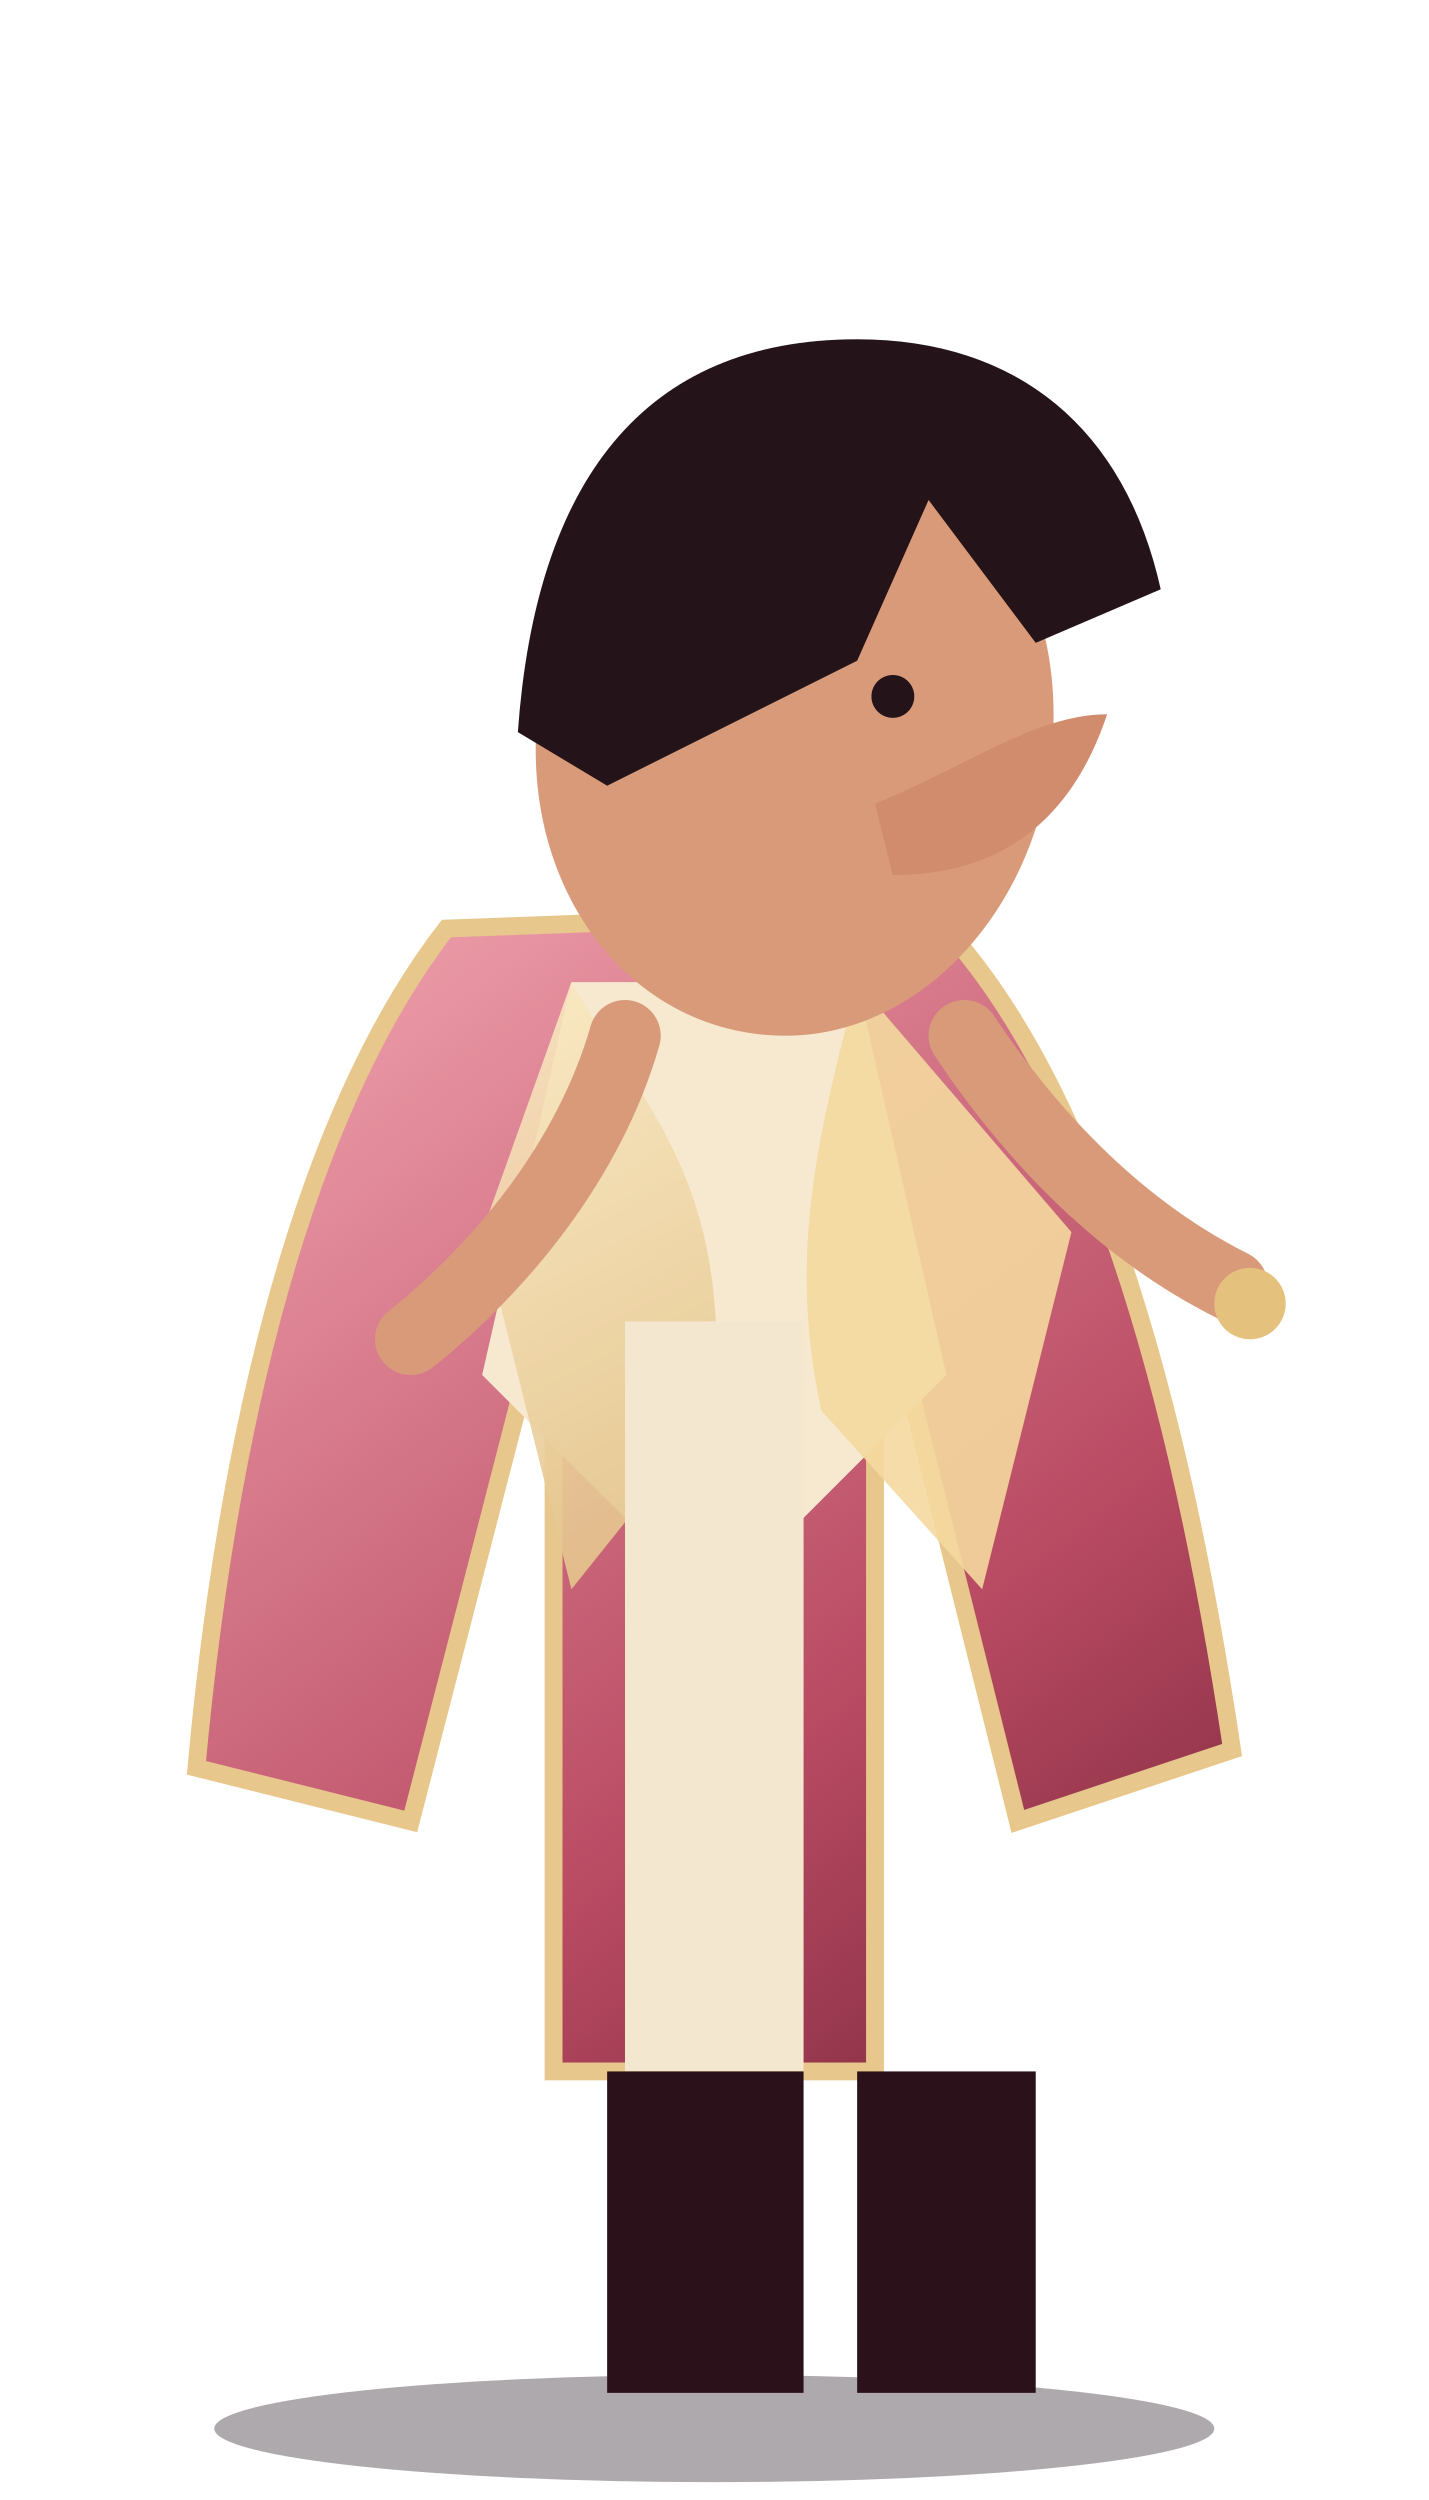
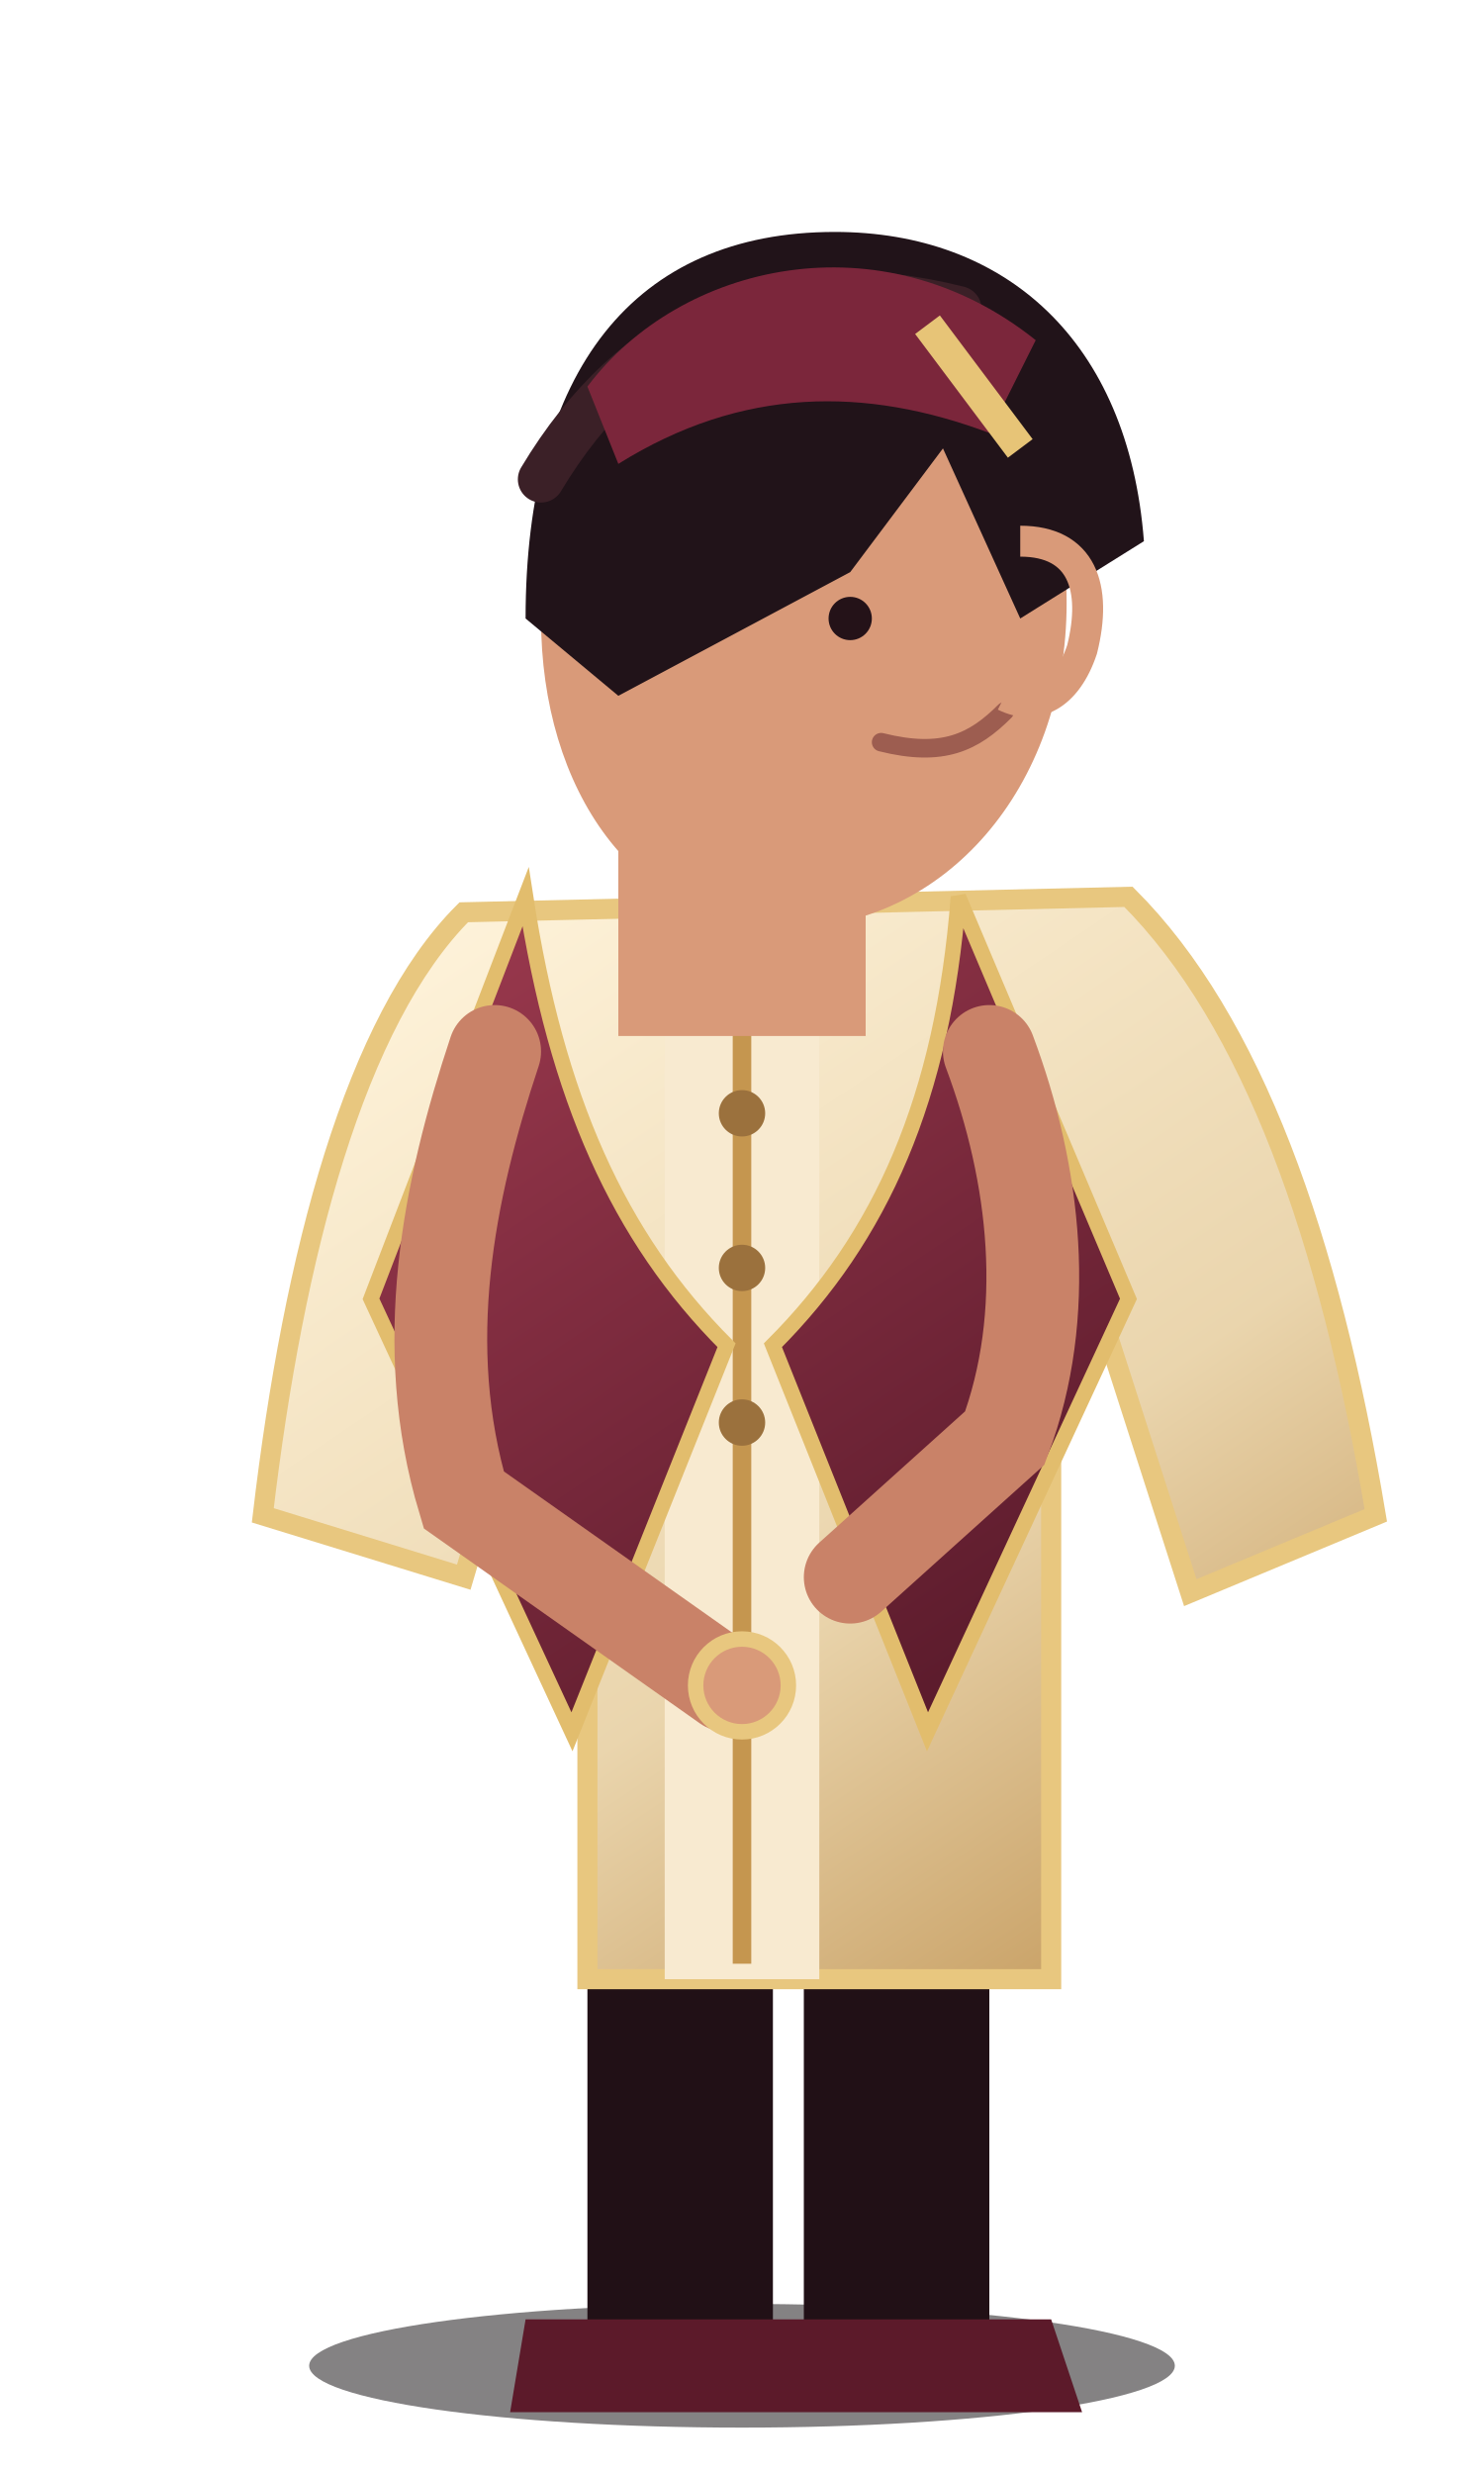
- <svg xmlns="http://www.w3.org/2000/svg" viewBox="0 0 80 140" fill="none">
+ <svg xmlns="http://www.w3.org/2000/svg" viewBox="0 0 96 160" fill="none">
  <defs>
-     <linearGradient id="coat" x1="12" y1="55" x2="70" y2="132" gradientUnits="userSpaceOnUse">
-       <stop stop-color="#f0a1ad" />
-       <stop offset=".55" stop-color="#b94b63" />
-       <stop offset="1" stop-color="#5b1528" />
+     <linearGradient id="sherwani" x1="20" y1="62" x2="74" y2="142" gradientUnits="userSpaceOnUse">
+       <stop stop-color="#fff4dc" />
+       <stop offset=".55" stop-color="#ead5ad" />
+       <stop offset="1" stop-color="#b98945" />
    </linearGradient>
-     <linearGradient id="stole" x1="26" y1="48" x2="63" y2="117" gradientUnits="userSpaceOnUse">
-       <stop stop-color="#fff1d0" />
-       <stop offset="1" stop-color="#c99748" />
+     <linearGradient id="shawl" x1="26" y1="56" x2="70" y2="122" gradientUnits="userSpaceOnUse">
+       <stop stop-color="#9f3b50" />
+       <stop offset="1" stop-color="#4c1424" />
    </linearGradient>
  </defs>
-   <ellipse cx="40" cy="136" rx="28" ry="3" fill="#170810" opacity=".35" />
-   <path d="M25 52c-7 9-12 25-14 47l12 3 8-31v45h18V70l8 32 12-4c-3-20-8-38-17-47z" fill="url(#coat)" stroke="#e7c78b" stroke-width="1" />
-   <path d="M32 55h16l5 22-13 13-13-13z" fill="#f7e9cf" />
-   <path d="M32 55c4 7 9 11 8 24l-8 10-5-20z" fill="url(#stole)" opacity=".9" />
-   <path d="M48 55c-2 8-4 15-2 24l9 10 5-20z" fill="#f4d89f" opacity=".9" />
-   <path d="M35 74h10v42H35z" fill="#f4e7cf" />
-   <path d="M34 116h11v18H34zM48 116h10v18H48z" fill="#2b1119" />
-   <path d="M30 42c0-10 6-18 15-18 8 0 14 7 14 16 0 10-7 18-15 18S30 51 30 42z" fill="#d99a79" />
-   <path d="M29 41c1-14 7-22 19-22 9 0 15 5 17 14l-7 3-6-8-4 9-14 7z" fill="#241318" />
-   <path d="M49 45c5-2 9-5 13-5-2 6-6 9-12 9z" fill="#d18b6d" />
-   <circle cx="50" cy="39" r="1.2" fill="#241318" />
-   <path d="M35 58c-2 7-7 13-12 17" stroke="#d99a79" stroke-width="4" stroke-linecap="round" />
-   <path d="M54 58c4 6 9 11 15 14" stroke="#d99a79" stroke-width="4" stroke-linecap="round" />
-   <circle cx="70" cy="73" r="2" fill="#e4c27e" />
+   <ellipse cx="48" cy="153" rx="28" ry="4" fill="#090507" opacity=".5" />
+   <path d="M38 128h12v23H38zM52 128h12v23H52z" fill="#211016" />
+   <path d="M34 150h18l-2 6H33zM50 150h18l2 6H49z" fill="#5c1a2a" />
+   <path d="M30 59c-7 7-11 22-13 39l13 4 8-27v53h30V75l9 28 12-5c-3-18-8-32-16-40z" fill="url(#sherwani)" stroke="#e8c77f" stroke-width="1.3" />
+   <path d="M43 61h10v67H43z" fill="#f8ead0" />
+   <path d="M48 61v66" stroke="#c5964f" stroke-width="1.2" />
+   <circle cx="48" cy="72" r="1.5" fill="#9b713d" />
+   <circle cx="48" cy="82" r="1.5" fill="#9b713d" />
+   <circle cx="48" cy="92" r="1.5" fill="#9b713d" />
+   <path d="M34 58c2 13 6 22 13 29l-10 25-13-28z" fill="url(#shawl)" stroke="#e2bd6d" stroke-width="1" />
+   <path d="M62 58c-1 13-5 22-12 29l10 25 13-28z" fill="url(#shawl)" stroke="#e2bd6d" stroke-width="1" />
+   <path d="M32 68c-3 9-5 19-2 29l17 12" stroke="#c98268" stroke-width="6" stroke-linecap="round" />
+   <path d="M64 68c3 8 4 17 1 25l-10 9" stroke="#c98268" stroke-width="6" stroke-linecap="round" />
+   <circle cx="48" cy="109" r="3" fill="#d99a79" stroke="#e8c77f" stroke-width="1" />
+   <path d="M40 55h16v12H40z" fill="#d99a79" />
+   <path d="M35 40c0-12 7-22 17-22 10 0 17 9 17 21s-8 21-18 21S35 51 35 40z" fill="#d99a79" />
+   <path d="M34 40c0-16 7-25 20-25 11 0 19 7 20 20l-8 5-5-11-6 8-15 8z" fill="#211319" />
+   <path d="M35 31c6-10 15-14 27-11" stroke="#3b2027" stroke-width="3" stroke-linecap="round" />
+   <circle cx="55" cy="40" r="1.4" fill="#241218" />
+   <path d="M57 48c4 1 6 0 8-2" stroke="#9d5d50" stroke-width="1.2" stroke-linecap="round" />
+   <path d="M66 35c4 0 5 3 4 7-1 3-3 4-5 3" stroke="#d99a79" stroke-width="2" />
+   <path d="M38 25c6-8 19-11 29-3l-3 6c-8-3-16-3-24 2z" fill="#7b263b" />
+   <path d="M60 21l6 8" stroke="#e7c477" stroke-width="2" />
</svg>
